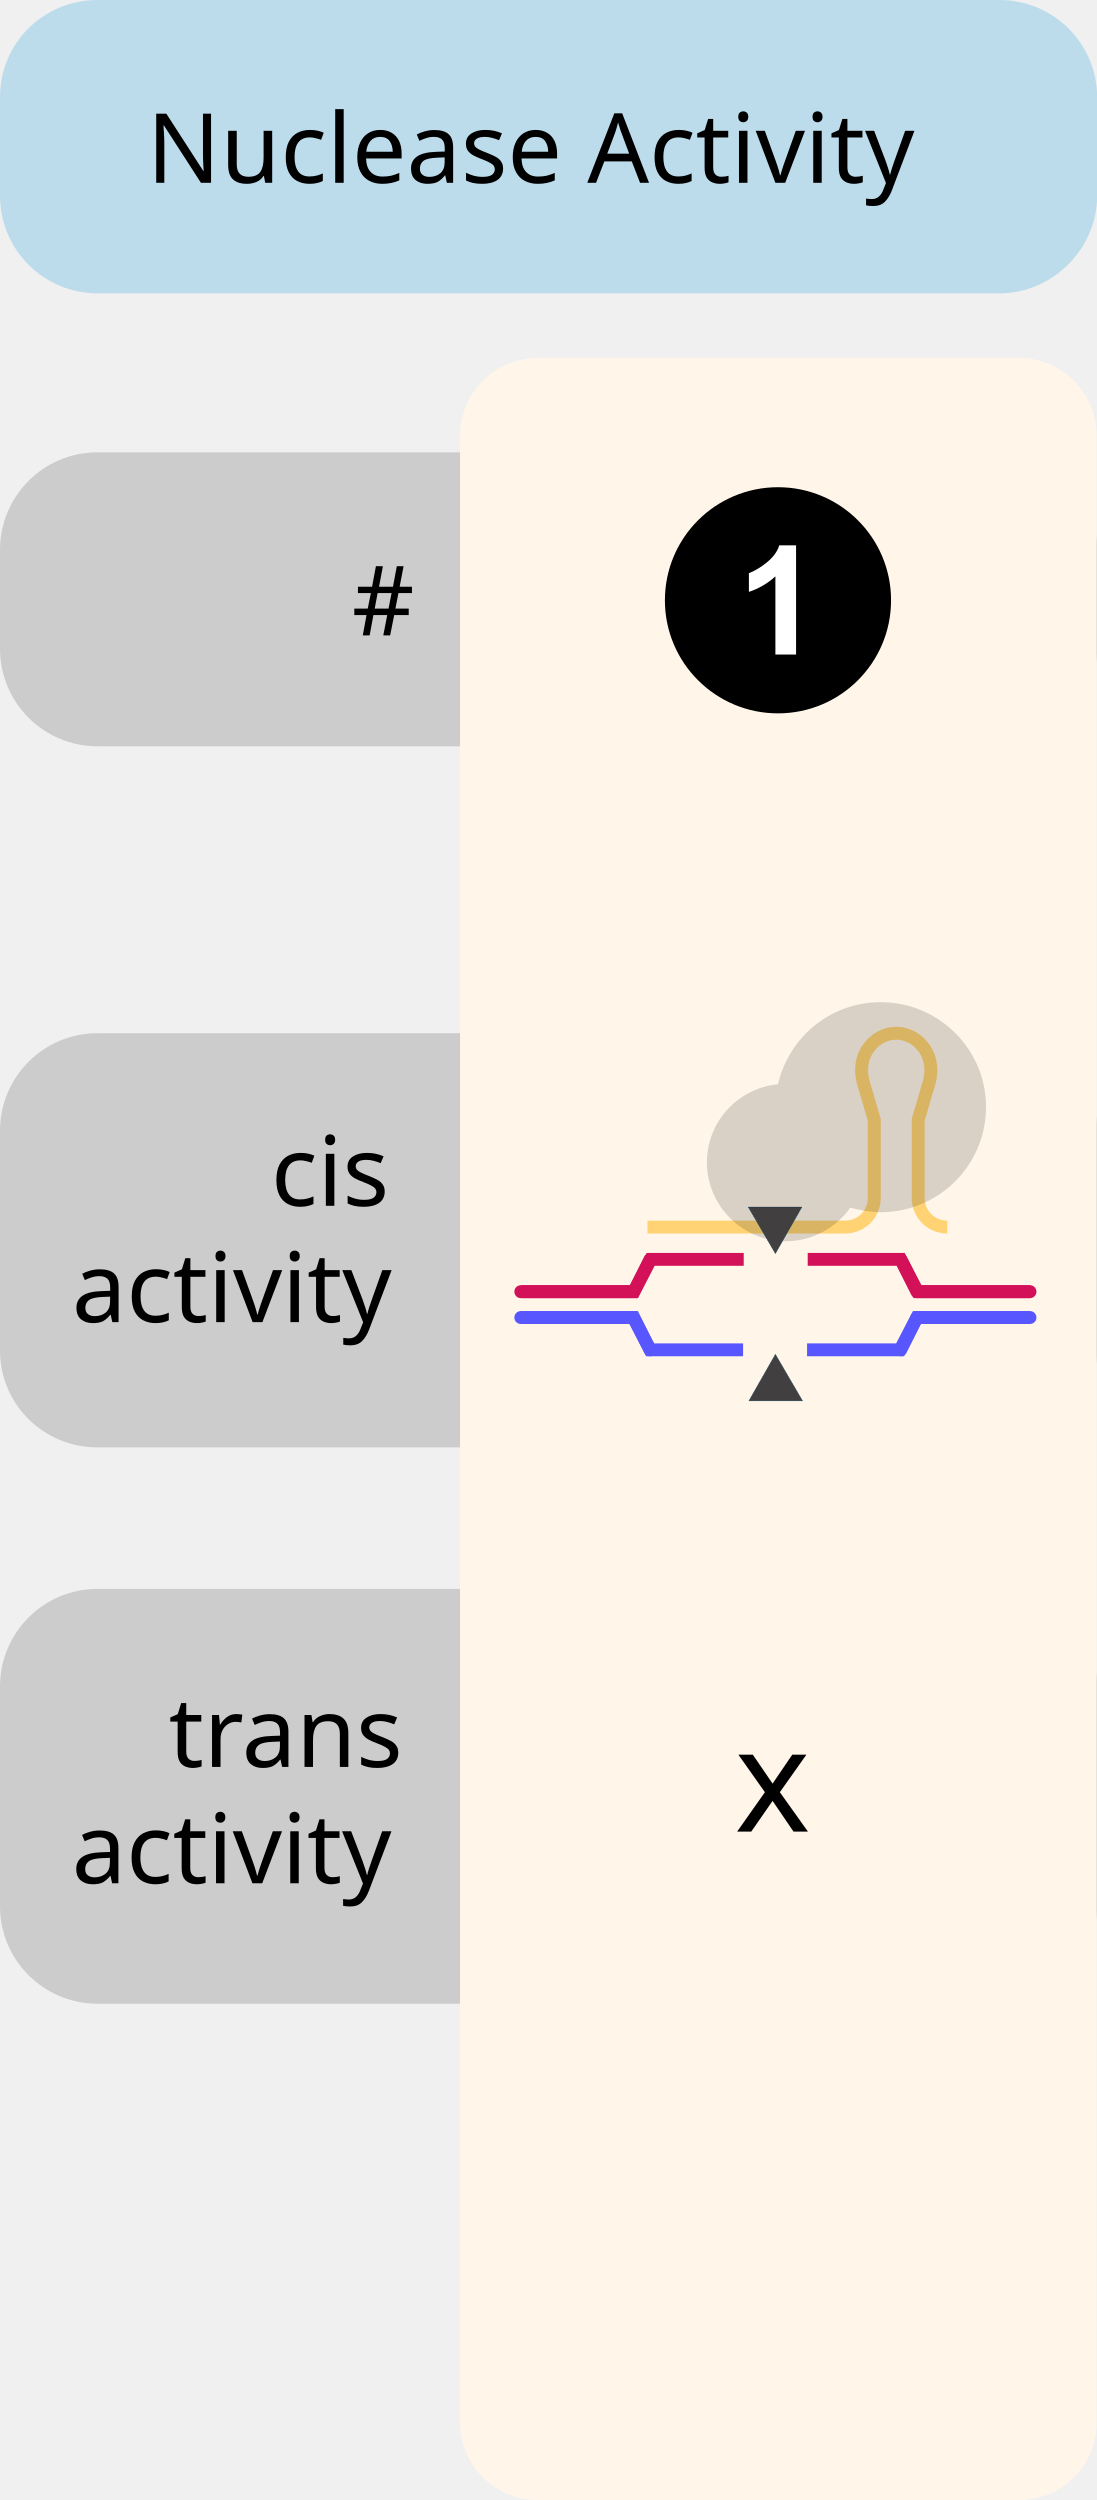
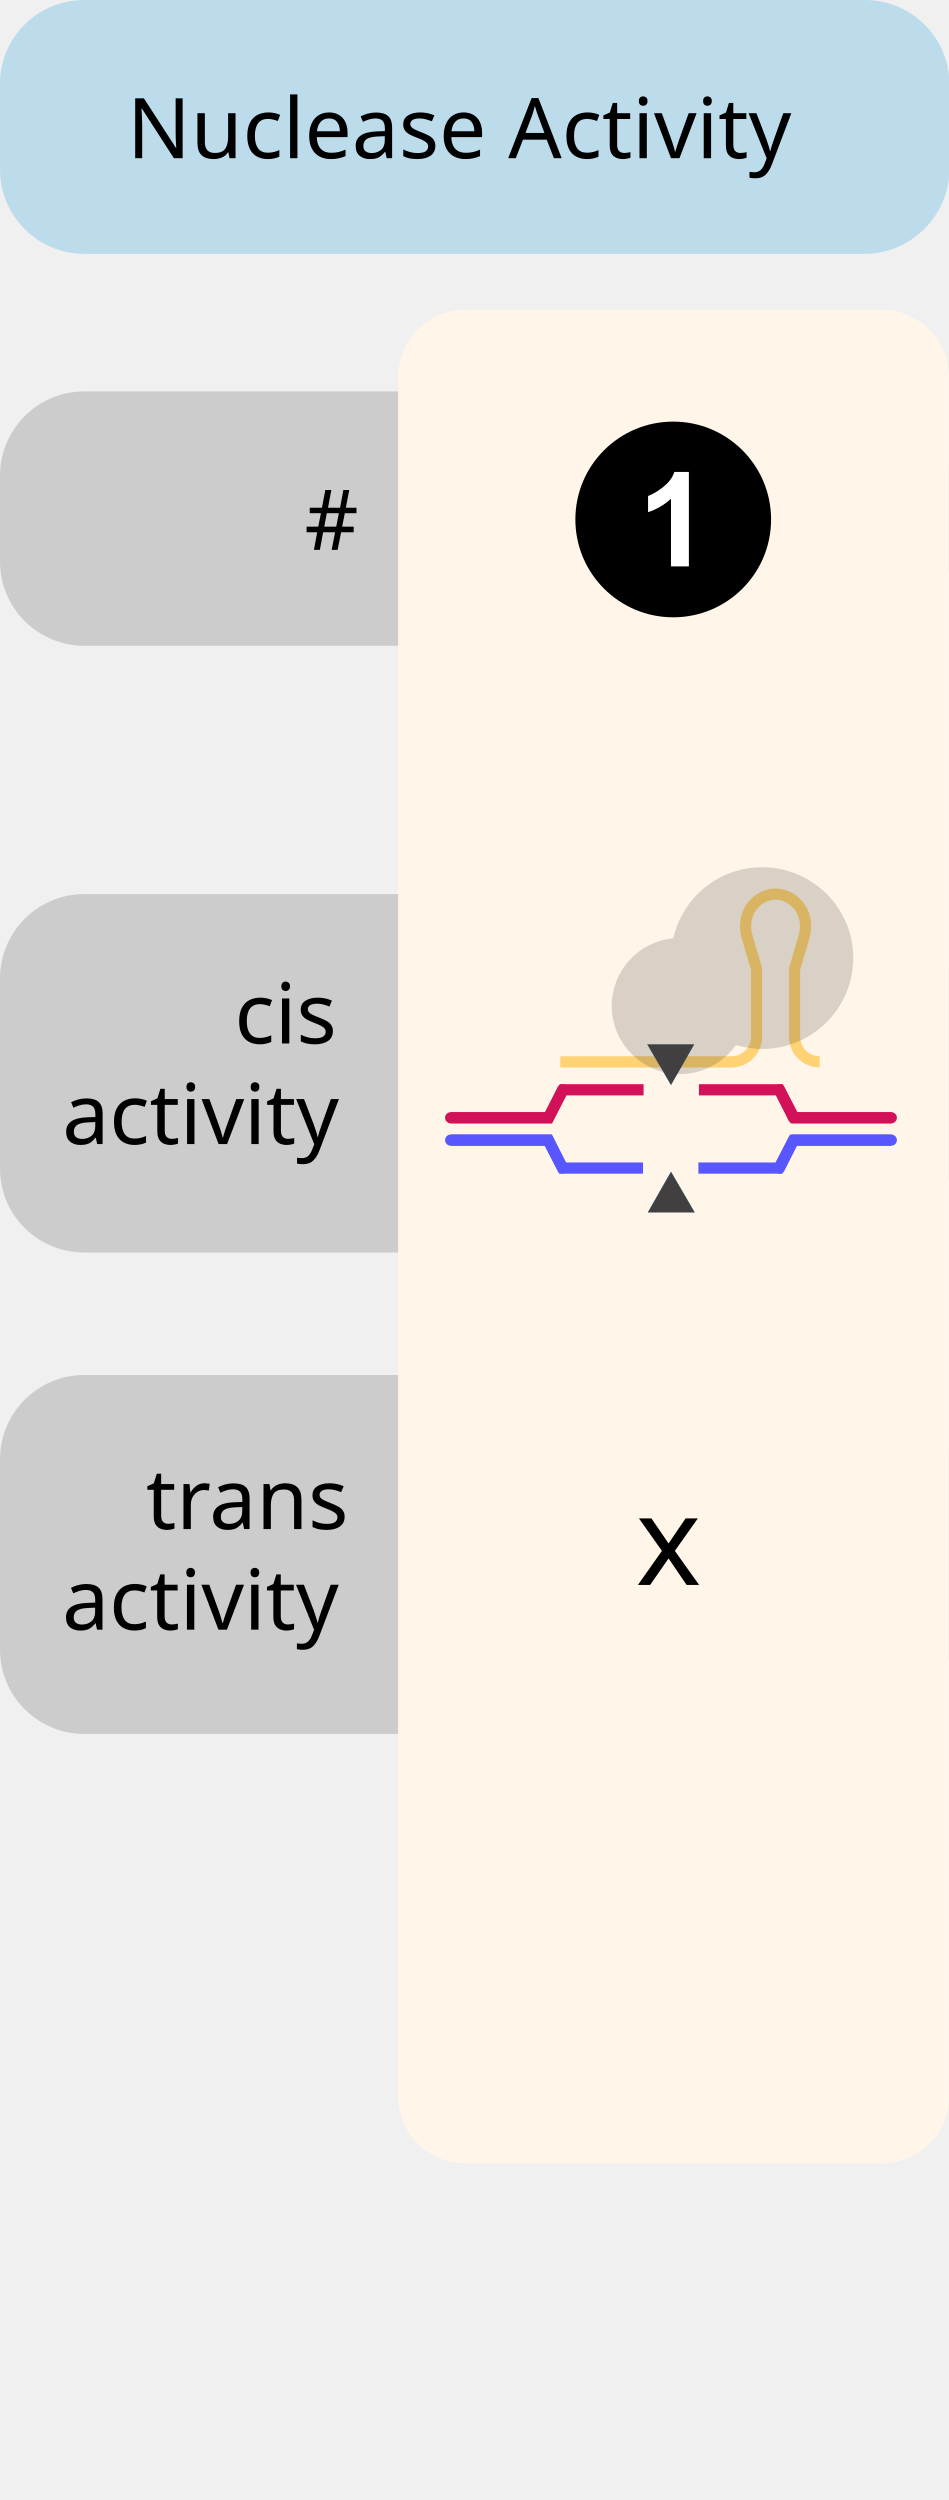
- <svg xmlns="http://www.w3.org/2000/svg" version="1.1" id="Layer_1" x="0px" y="0px" viewBox="0 0 169.7 386.9" style="enable-background:new 0 0 169.7 386.9;" xml:space="preserve">
+ <svg xmlns="http://www.w3.org/2000/svg" version="1.1" id="Layer_1" x="0px" y="0px" viewBox="0 0 169.7 447.1" style="enable-background:new 0 0 169.7 447.1;" xml:space="preserve">
  <style type="text/css">
- 	.st0{fill:#31CAFD;}
- 	.st1{fill:#AAB8F1;}
- 	.st2{fill:#A2B8FF;}
- 	.st3{fill:#00CEDE;}
- 	.st4{fill:#FF0A00;}
- 	.st5{fill:#BEBEBE;}
- 	.st6{fill:#8F7F1D;}
- 	.st7{fill:#A17800;}
- 	.st8{fill:#FE1600;}
- 	.st9{fill:#C0BCBC;}
- 	.st10{fill:#CFB7BE;}
- 	.st11{fill:#BFBBC9;}
- 	.st12{fill:url(#);}
- 	.st13{fill:#5857FF;}
- 	.st14{fill:#D31159;}
- 	.st15{fill:#FFAF00;}
- 	.st16{fill:#A09C9A;}
- 	.st17{fill:#006CDE;}
- 	.st18{fill:#6A6B7A;}
- 	.st19{fill:#D6BD0F;}
- 	.st20{fill:#A699AB;}
- 	.st21{fill:#0072BF;}
- 	.st22{fill:#80674E;}
- 	.st23{fill:#F2B300;}
- 	.st24{fill:#4DAAB8;}
- 	.st25{fill:#007B83;}
- 	.st26{fill:#D02A2A;}
- 	.st27{fill:#FFA5AF;}
- 	.st28{fill:#FFF7EA;}
- 	.st29{fill:#FFF7EB;}
- 	.st30{fill:#FFF6F5;}
- 	.st31{fill:#FCFCFC;}
- 	.st32{fill:#8B61FF;}
- 	.st33{fill:#007AFE;}
- 	.st34{fill:#0081DD;}
- 	.st35{fill:#65838D;}
- 	.st36{fill:#00FFB7;}
- 	.st37{fill:#F0DFA8;}
- 	.st38{fill:#FFD8C5;}
- 	.st39{fill:#89F0FF;}
- 	.st40{fill:#FFF6E9;}
- 	.st41{fill:none;stroke:#FFAF00;stroke-width:2.814;stroke-miterlimit:10;}
- 	.st42{opacity:0.15;}
+ 	.st0{fill:#FFF6E9;}
+ 	.st1{fill:#31CAFD;}
+ 	.st2{fill:#AAB8F1;}
+ 	.st3{fill:#A2B8FF;}
+ 	.st4{fill:#00CEDE;}
+ 	.st5{fill:#FF0A00;}
+ 	.st6{fill:#BEBEBE;}
+ 	.st7{fill:#8F7F1D;}
+ 	.st8{fill:#A17800;}
+ 	.st9{fill:#FE1600;}
+ 	.st10{fill:#C0BCBC;}
+ 	.st11{fill:#CFB7BE;}
+ 	.st12{fill:#BFBBC9;}
+ 	.st13{fill:url(#);}
+ 	.st14{fill:#5857FF;}
+ 	.st15{fill:#D31159;}
+ 	.st16{fill:#FFAF00;}
+ 	.st17{fill:#A09C9A;}
+ 	.st18{fill:#006CDE;}
+ 	.st19{fill:#6A6B7A;}
+ 	.st20{fill:#D6BD0F;}
+ 	.st21{fill:#A699AB;}
+ 	.st22{fill:#0072BF;}
+ 	.st23{fill:#80674E;}
+ 	.st24{fill:#F2B300;}
+ 	.st25{fill:#4DAAB8;}
+ 	.st26{fill:#007B83;}
+ 	.st27{fill:#D02A2A;}
+ 	.st28{fill:#FFA5AF;}
+ 	.st29{fill:#FFF7EA;}
+ 	.st30{fill:#FFF7EB;}
+ 	.st31{fill:#FFF6F5;}
+ 	.st32{fill:#FCFCFC;}
+ 	.st33{fill:#8B61FF;}
+ 	.st34{fill:#007AFE;}
+ 	.st35{fill:#0081DD;}
+ 	.st36{fill:#65838D;}
+ 	.st37{fill:#00FFB7;}
+ 	.st38{fill:#F0DFA8;}
+ 	.st39{fill:#FFD8C5;}
+ 	.st40{fill:#89F0FF;}
+ 	.st41{opacity:0.15;}
+ 	.st42{fill:none;stroke:#FFAF00;stroke-width:2.256;stroke-miterlimit:10;}
	.st43{fill:none;stroke:#D31159;stroke-width:2.814;stroke-miterlimit:10;}
	.st44{fill:none;stroke:#5857FF;stroke-width:2.814;stroke-miterlimit:10;}
	.st45{fill:none;stroke:#D31159;stroke-width:2.814;stroke-linecap:round;stroke-miterlimit:10;}
	.st46{fill:none;stroke:#5857FF;stroke-width:2.814;stroke-linecap:round;stroke-miterlimit:10;}
	.st47{fill:none;stroke:#D31159;stroke-width:2.814;stroke-linecap:round;stroke-linejoin:round;stroke-miterlimit:10;}
	.st48{fill:none;stroke:#5857FF;stroke-width:2.814;stroke-linecap:round;stroke-linejoin:round;stroke-miterlimit:10;}
	.st49{stroke:#000000;stroke-width:1.492;stroke-miterlimit:10;}
	.st50{fill:#FFFFFF;}
- 	.st51{fill:#BDDCEB;}
- 	.st52{fill:none;stroke:#FFAF00;stroke-width:2.256;stroke-miterlimit:10;}
- 	.st53{fill:none;stroke:#31CAFD;stroke-width:2.5;stroke-miterlimit:10;}
- 	.st54{fill:none;stroke:#FFAF00;stroke-width:2.5;stroke-miterlimit:10;}
- 	.st55{fill:none;stroke:#FF0A00;stroke-width:2.5;stroke-miterlimit:10;}
- 	.st56{fill:none;stroke:#00FFB7;stroke-width:2.5;stroke-miterlimit:10;}
- 	.st57{fill:none;stroke:#8B61FF;stroke-width:2.5;stroke-miterlimit:10;}
- 	.st58{fill:none;stroke:#BEBEBE;stroke-width:2.5;stroke-miterlimit:10;}
- 	.st59{fill:none;stroke:#FF0A00;stroke-width:4.5;stroke-miterlimit:10;}
- 	.st60{fill:none;stroke:#BEBEBE;stroke-width:4.5;stroke-miterlimit:10;}
- 	.st61{fill:none;stroke:#000000;stroke-width:2.5;stroke-miterlimit:10;}
- 	.st62{fill:#413F40;stroke:#003953;stroke-width:5.431579e-02;stroke-miterlimit:10;}
- 	.st63{fill:none;stroke:#D31159;stroke-width:2;stroke-miterlimit:10;}
- 	.st64{fill:none;stroke:#5857FF;stroke-width:2;stroke-miterlimit:10;}
- 	.st65{fill:none;stroke:#D31159;stroke-width:2;stroke-linecap:round;stroke-miterlimit:10;}
- 	.st66{fill:none;stroke:#5857FF;stroke-width:2;stroke-linecap:round;stroke-miterlimit:10;}
- 	.st67{fill:none;stroke:#D31159;stroke-width:2;stroke-linecap:round;stroke-linejoin:round;stroke-miterlimit:10;}
- 	.st68{fill:none;stroke:#5857FF;stroke-width:2;stroke-linecap:round;stroke-linejoin:round;stroke-miterlimit:10;}
- 	.st69{opacity:0.4;fill:none;stroke:#FFAF00;stroke-width:1.716;stroke-miterlimit:10;}
- 	.st70{opacity:0.5;fill:none;stroke:#FFAF00;stroke-width:2;stroke-miterlimit:10;}
- 	.st71{fill:none;stroke:url(#);stroke-width:2;stroke-miterlimit:10;}
- 	.st72{fill:none;stroke:url(#);stroke-width:2;stroke-linecap:round;stroke-miterlimit:10;}
- 	.st73{fill:none;stroke:url(#);stroke-width:2;stroke-linecap:round;stroke-linejoin:round;stroke-miterlimit:10;}
- 	.st74{opacity:0.25;}
- 	.st75{fill:none;stroke:#003953;stroke-width:2;stroke-miterlimit:10;}
- 	.st76{fill:none;stroke:#003953;stroke-width:2;stroke-linecap:round;stroke-miterlimit:10;}
- 	.st77{font-family:'Arial-BoldMT';}
- 	.st78{font-size:15px;}
- 	.st79{font-size:22.216px;}
- 	.st80{fill:none;stroke:url(#);stroke-width:2.814;stroke-miterlimit:10;}
- 	.st81{fill:none;stroke:url(#);stroke-width:2.814;stroke-linecap:round;stroke-miterlimit:10;}
- 	.st82{fill:none;stroke:url(#);stroke-width:2.814;stroke-linecap:round;stroke-linejoin:round;stroke-miterlimit:10;}
- 	.st83{fill:none;stroke:#000000;stroke-width:3;stroke-miterlimit:10;}
- 	.st84{fill:none;}
+ 	.st51{fill:none;stroke:#31CAFD;stroke-width:2.5;stroke-miterlimit:10;}
+ 	.st52{fill:none;stroke:#FFAF00;stroke-width:2.5;stroke-miterlimit:10;}
+ 	.st53{fill:none;stroke:#FF0A00;stroke-width:2.5;stroke-miterlimit:10;}
+ 	.st54{fill:none;stroke:#00FFB7;stroke-width:2.5;stroke-miterlimit:10;}
+ 	.st55{fill:none;stroke:#8B61FF;stroke-width:2.5;stroke-miterlimit:10;}
+ 	.st56{fill:none;stroke:#BEBEBE;stroke-width:2.5;stroke-miterlimit:10;}
+ 	.st57{fill:none;stroke:#FF0A00;stroke-width:4.5;stroke-miterlimit:10;}
+ 	.st58{fill:none;stroke:#BEBEBE;stroke-width:4.5;stroke-miterlimit:10;}
+ 	.st59{fill:none;stroke:#000000;stroke-width:2.5;stroke-miterlimit:10;}
+ 	.st60{fill:#413F40;stroke:#003953;stroke-width:5.431579e-02;stroke-miterlimit:10;}
+ 	.st61{fill:none;stroke:#D31159;stroke-width:2;stroke-miterlimit:10;}
+ 	.st62{fill:none;stroke:#5857FF;stroke-width:2;stroke-miterlimit:10;}
+ 	.st63{fill:none;stroke:#D31159;stroke-width:2;stroke-linecap:round;stroke-miterlimit:10;}
+ 	.st64{fill:none;stroke:#5857FF;stroke-width:2;stroke-linecap:round;stroke-miterlimit:10;}
+ 	.st65{fill:none;stroke:#D31159;stroke-width:2;stroke-linecap:round;stroke-linejoin:round;stroke-miterlimit:10;}
+ 	.st66{fill:none;stroke:#5857FF;stroke-width:2;stroke-linecap:round;stroke-linejoin:round;stroke-miterlimit:10;}
+ 	.st67{opacity:0.4;fill:none;stroke:#FFAF00;stroke-width:1.716;stroke-miterlimit:10;}
+ 	.st68{fill:#BDDCEB;}
+ 	.st69{opacity:0.5;fill:none;stroke:#FFAF00;stroke-width:2;stroke-miterlimit:10;}
+ 	.st70{fill:none;stroke:url(#);stroke-width:2;stroke-miterlimit:10;}
+ 	.st71{fill:none;stroke:url(#);stroke-width:2;stroke-linecap:round;stroke-miterlimit:10;}
+ 	.st72{fill:none;stroke:url(#);stroke-width:2;stroke-linecap:round;stroke-linejoin:round;stroke-miterlimit:10;}
+ 	.st73{opacity:0.25;}
+ 	.st74{fill:none;stroke:#003953;stroke-width:2;stroke-miterlimit:10;}
+ 	.st75{fill:none;stroke:#003953;stroke-width:2;stroke-linecap:round;stroke-miterlimit:10;}
+ 	.st76{fill:none;stroke:#FFAF00;stroke-width:2.814;stroke-miterlimit:10;}
+ 	.st77{fill:none;stroke:url(#);stroke-width:2.814;stroke-miterlimit:10;}
+ 	.st78{fill:none;stroke:url(#);stroke-width:2.814;stroke-linecap:round;stroke-miterlimit:10;}
+ 	.st79{fill:none;stroke:url(#);stroke-width:2.814;stroke-linecap:round;stroke-linejoin:round;stroke-miterlimit:10;}
+ 	.st80{fill:none;stroke:#000000;stroke-width:3;stroke-miterlimit:10;}
+ 	.st81{fill:none;}
+ 	.st82{font-family:'Arial-BoldMT';}
+ 	.st83{font-size:15px;}
+ 	.st84{fill:#292D39;}
+ 	.st85{font-size:22.216px;}
</style>
+   <g class="st41">
+     <path d="M154.6,115.5H15.1c-8.3,0-15.1-6.7-15.1-15.1l0-15.3c0-8.3,6.7-15.1,15.1-15.1h139.6c8.3,0,15.1,6.7,15.1,15.1v15.3   C169.7,108.8,162.9,115.5,154.6,115.5z" />
+   </g>
+   <g class="st41">
+     <path d="M154.6,224H15.1C6.7,224,0,217.3,0,209l0-34c0-8.3,6.7-15.1,15.1-15.1h139.6c8.3,0,15.1,6.7,15.1,15.1v34   C169.7,217.3,162.9,224,154.6,224z" />
+   </g>
+   <g class="st41">
+     <path d="M154.6,310.1H15.1c-8.3,0-15.1-6.7-15.1-15.1l0-34c0-8.3,6.7-15.1,15.1-15.1h139.6c8.3,0,15.1,6.7,15.1,15.1v34   C169.7,303.4,162.9,310.1,154.6,310.1z" />
+   </g>
  <g>
-     <g class="st42">
-       <path d="M154.6,115.5H15.1c-8.3,0-15.1-6.7-15.1-15.1l0-15.3c0-8.3,6.7-15.1,15.1-15.1h139.6c8.3,0,15.1,6.7,15.1,15.1v15.3    C169.7,108.8,162.9,115.5,154.6,115.5z" />
+     <g>
+       <text transform="matrix(1 0 0 1 26.12 273.4552)">
+         <tspan x="0" y="0" class="st82 st83">trans</tspan>
+         <tspan x="-15" y="18" class="st82 st83">activity</tspan>
+       </text>
    </g>
-     <g class="st42">
-       <path d="M154.6,224H15.1C6.7,224,0,217.3,0,209l0-34c0-8.3,6.7-15.1,15.1-15.1h139.6c8.3,0,15.1,6.7,15.1,15.1v34    C169.7,217.3,162.9,224,154.6,224z" />
+     <g>
+       <text transform="matrix(1 0 0 1 54.4576 98.3327)" class="st82 st83">#</text>
    </g>
-     <g class="st42">
-       <path d="M154.6,310.1H15.1c-8.3,0-15.1-6.7-15.1-15.1l0-34c0-8.3,6.7-15.1,15.1-15.1h139.6c8.3,0,15.1,6.7,15.1,15.1v34    C169.7,303.4,162.9,310.1,154.6,310.1z" />
+     <g>
+       <text transform="matrix(1 0 0 1 41.9476 186.6086)">
+         <tspan x="0" y="0" class="st82 st83">cis</tspan>
+         <tspan x="-30.8" y="18" class="st82 st83">activity</tspan>
+       </text>
+     </g>
+   </g>
+   <path class="st68" d="M154.6,45.4H15.1C6.7,45.4,0,38.6,0,30.3l0-15.3C0,6.7,6.7,0,15.1,0l139.6,0c8.3,0,15.1,6.7,15.1,15.1v15.3  C169.7,38.6,162.9,45.4,154.6,45.4z" />
+   <g>
+     <text transform="matrix(1 0 0 1 22.7245 28.2937)" class="st82 st83">Nuclease Activity</text>
+   </g>
+   <g>
+     <path class="st0" d="M157.7,386.9H83.2c-6.6,0-12-5.4-12-12V67.4c0-6.6,5.4-12,12-12h74.5c6.6,0,12,5.4,12,12v307.6   C169.7,381.6,164.3,386.9,157.7,386.9z" />
+     <g>
+       <text transform="matrix(1 0 0 1 113.6744 283.4551)" class="st82 st85">x</text>
    </g>
    <g>
      <g>
-         <text transform="matrix(1 0 0 1 26.1201 273.4553)">
-           <tspan x="0" y="0" class="st77 st78">trans</tspan>
-           <tspan x="-15" y="18" class="st77 st78">activity</tspan>
-         </text>
-       </g>
-       <g>
-         <text transform="matrix(1 0 0 1 54.4577 98.3327)" class="st77 st78">#</text>
-       </g>
-       <g>
-         <text transform="matrix(1 0 0 1 41.9477 186.6086)">
-           <tspan x="0" y="0" class="st77 st78">cis</tspan>
-           <tspan x="-30.8" y="18" class="st77 st78">activity</tspan>
-         </text>
-       </g>
-     </g>
-     <path class="st51" d="M154.6,45.4H15.1C6.7,45.4,0,38.6,0,30.3l0-15.3C0,6.7,6.7,0,15.1,0l139.6,0c8.3,0,15.1,6.7,15.1,15.1v15.3   C169.7,38.6,162.9,45.4,154.6,45.4z" />
-     <g>
-       <text transform="matrix(1 0 0 1 22.7246 28.2938)" class="st77 st78">Nuclease Activity</text>
-     </g>
-     <g>
-       <path class="st40" d="M157.7,386.9H83.2c-6.6,0-12-5.4-12-12V67.4c0-6.6,5.4-12,12-12h74.5c6.6,0,12,5.4,12,12v307.6    C169.7,381.6,164.3,386.9,157.7,386.9z" />
-       <g>
-         <text transform="matrix(1 0 0 1 113.6745 283.4549)" class="st77 st79">x</text>
-       </g>
-       <g>
-         <g>
-           <path class="st70" d="M146.6,189.9c-2.5,0-4.5-2-4.5-4.5v-12.1l1.7-5.8c0.5-1.8,0.3-3.8-0.8-5.3c-1-1.4-2.6-2.3-4.3-2.3h0      c-1.7,0-3.3,0.9-4.3,2.3c-1.1,1.5-1.3,3.5-0.8,5.3l1.7,5.8v12.1c0,2.5-2,4.5-4.5,4.5h-30.6" />
-           <g class="st42">
-             <path d="M136.3,155.1c-7.8,0-14.2,5.4-15.9,12.7c-6.2,0.6-11,5.8-11,12.1c0,6.7,5.5,12.2,12.2,12.2c4.1,0,7.8-2.1,10-5.2       c1.5,0.4,3.1,0.7,4.7,0.7c9,0,16.3-7.3,16.3-16.3C152.6,162.4,145.3,155.1,136.3,155.1z" />
-           </g>
-         </g>
-         <g>
-           <polygon class="st62" points="120,194 124.1,186.8 115.8,186.8     " />
-           <polygon class="st62" points="120,209.6 115.9,216.8 124.2,216.8     " />
-           <g>
-             <path class="st63" d="M80.6,199.9h17.5l2.6-5l0,0l14.4,0" />
-             <path class="st63" d="M125,194.9l14.4,0l0,0l2.6,5h17.5" />
-             <path class="st64" d="M159.4,203.9h-17.5l-2.6,5l0,0l-14.4,0" />
-             <path class="st64" d="M115,208.9l-14.4,0l0,0l-2.6-5H80.6" />
-             <polyline class="st65" points="80.6,199.9 98.1,199.9 100.6,194.9      " />
-             <polyline class="st66" points="100.6,208.9 98.1,203.9 80.6,203.9      " />
-             <polyline class="st67" points="139.4,194.9 141.9,199.9 159.4,199.9      " />
-             <polyline class="st68" points="159.4,203.9 141.9,203.9 139.4,208.9      " />
-           </g>
+         <path class="st69" d="M146.6,189.9c-2.5,0-4.5-2-4.5-4.5v-12.1l1.7-5.8c0.5-1.8,0.3-3.8-0.8-5.3c-1-1.4-2.6-2.3-4.3-2.3h0     c-1.7,0-3.3,0.9-4.3,2.3c-1.1,1.5-1.3,3.5-0.8,5.3l1.7,5.8v12.1c0,2.5-2,4.5-4.5,4.5h-30.6" />
+         <g class="st41">
+           <path d="M136.3,155.1c-7.8,0-14.2,5.4-15.9,12.7c-6.2,0.6-11,5.8-11,12.1c0,6.7,5.5,12.2,12.2,12.2c4.1,0,7.8-2.1,10-5.2      c1.5,0.4,3.1,0.7,4.7,0.7c9,0,16.3-7.3,16.3-16.3C152.6,162.4,145.3,155.1,136.3,155.1z" />
        </g>
      </g>
      <g>
+         <polygon class="st60" points="120,194 124.1,186.8 115.8,186.8    " />
+         <polygon class="st60" points="120,209.6 115.9,216.8 124.2,216.8    " />
        <g>
-           <circle cx="120.4" cy="92.9" r="17.5" />
-           <path class="st50" d="M123.2,101.3H120V89.2c-1.2,1.1-2.6,1.9-4.1,2.4v-2.9c0.8-0.3,1.7-0.8,2.7-1.6c1-0.8,1.7-1.7,2-2.7h2.6      V101.3z" />
+           <path class="st61" d="M80.6,199.9h17.5l2.6-5l0,0l14.4,0" />
+           <path class="st61" d="M125,194.9l14.4,0l0,0l2.6,5h17.5" />
+           <path class="st62" d="M159.4,203.9h-17.5l-2.6,5l0,0l-14.4,0" />
+           <path class="st62" d="M115,208.9l-14.4,0l0,0l-2.6-5H80.6" />
+           <polyline class="st63" points="80.6,199.9 98.1,199.9 100.6,194.9     " />
+           <polyline class="st64" points="100.6,208.9 98.1,203.9 80.6,203.9     " />
+           <polyline class="st65" points="139.4,194.9 141.9,199.9 159.4,199.9     " />
+           <polyline class="st66" points="159.4,203.9 141.9,203.9 139.4,208.9     " />
        </g>
+       </g>
+     </g>
+     <g>
+       <g>
+         <circle cx="120.4" cy="92.9" r="17.5" />
+         <path class="st50" d="M123.2,101.3H120V89.2c-1.2,1.1-2.6,1.9-4.1,2.4v-2.9c0.8-0.3,1.7-0.8,2.7-1.6c1-0.8,1.7-1.7,2-2.7h2.6     V101.3z" />
      </g>
    </g>
  </g>
</svg>
